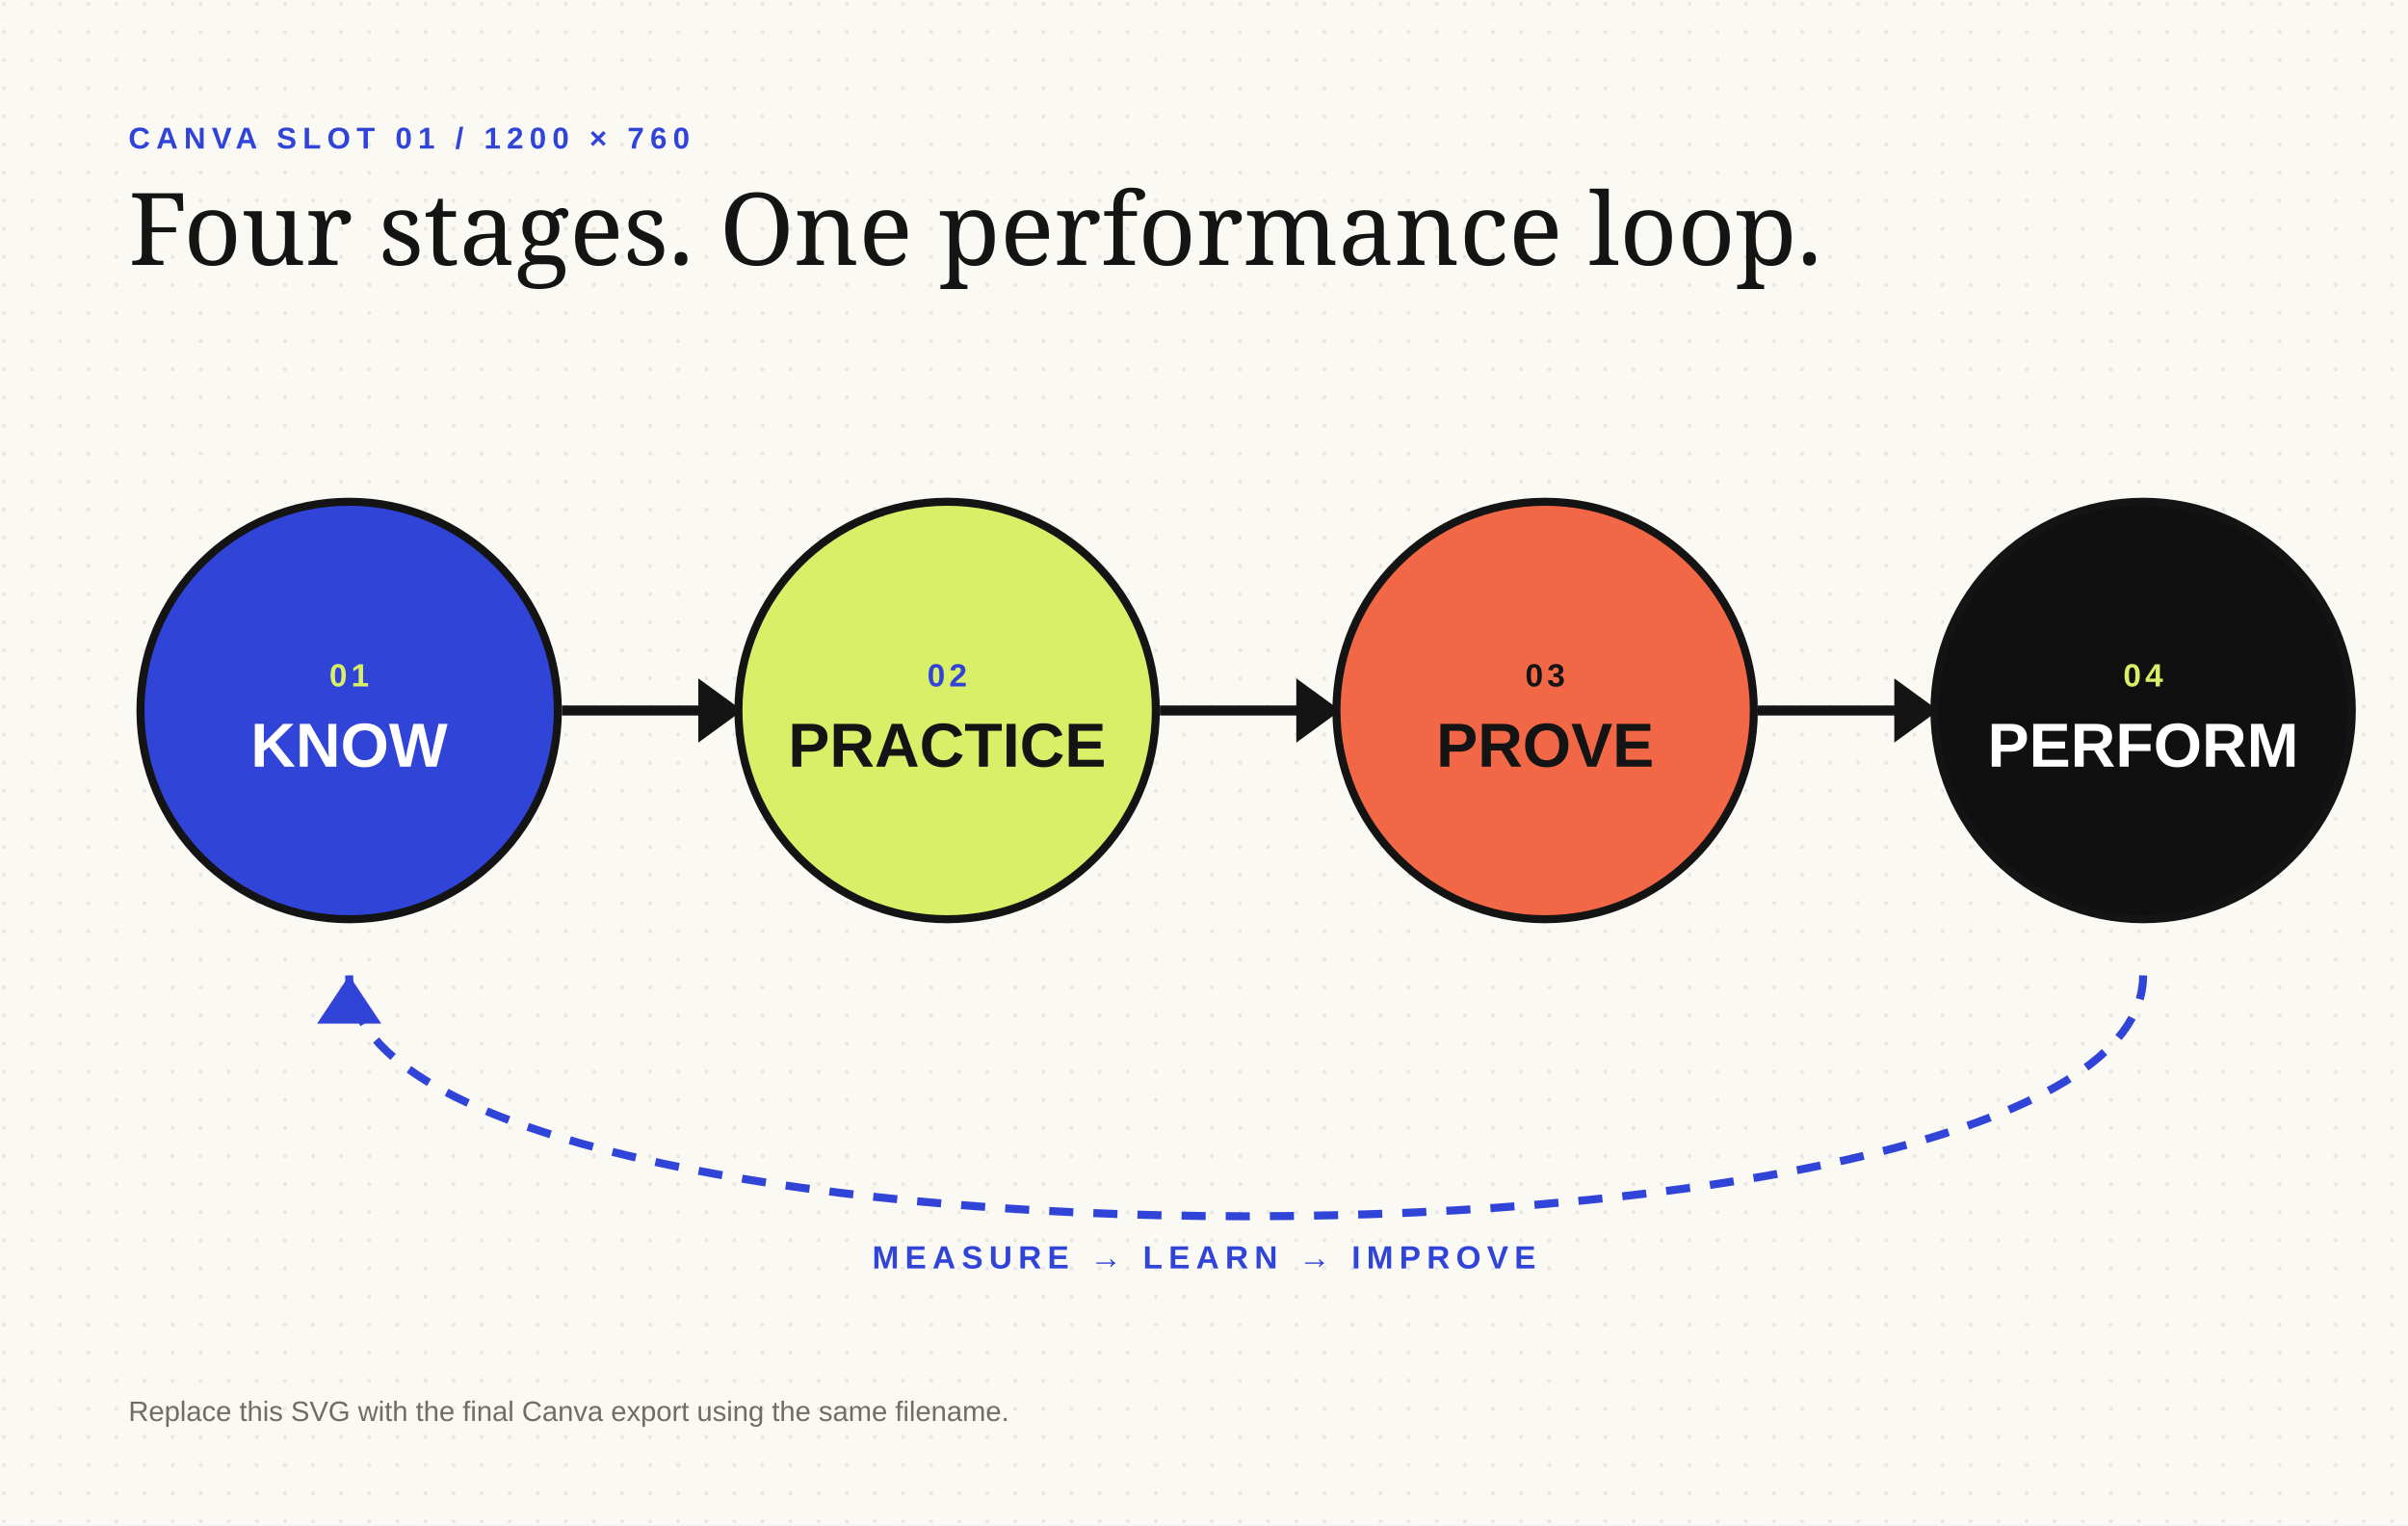
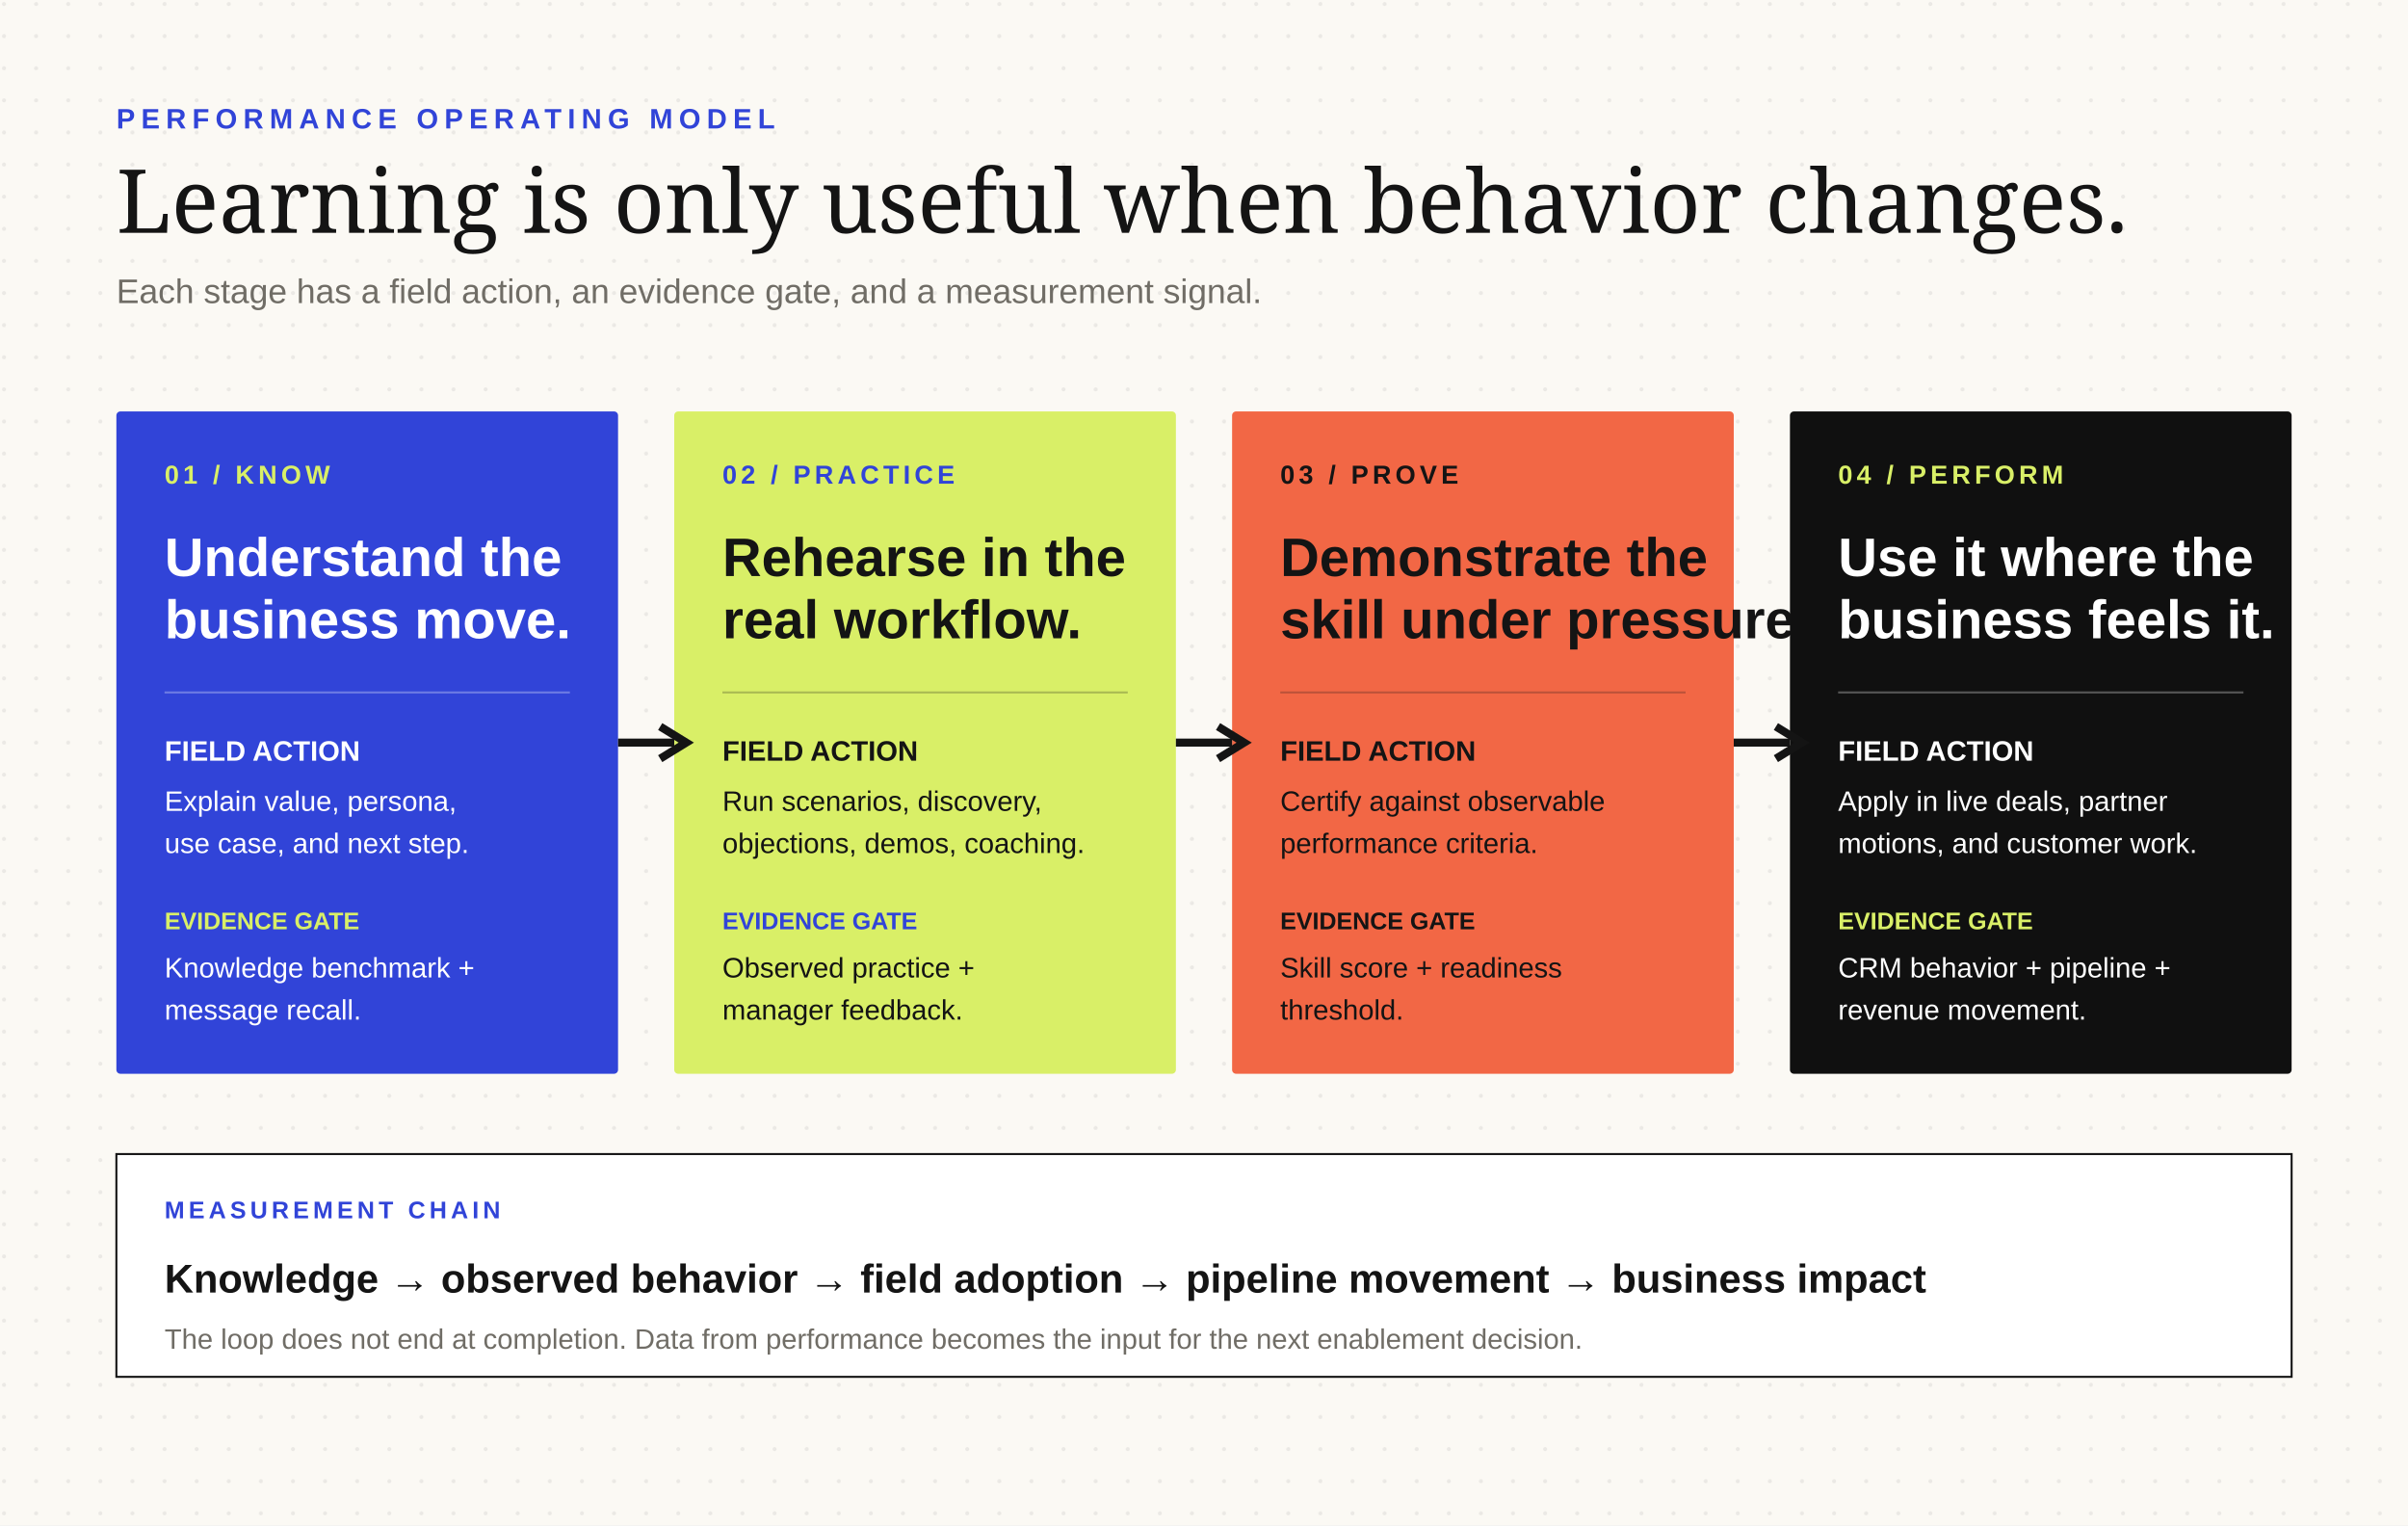
<svg xmlns="http://www.w3.org/2000/svg" viewBox="0 0 1200 760" role="img" aria-labelledby="title desc">
  <defs>
-     <pattern id="dots" width="14" height="14" patternUnits="userSpaceOnUse">
-       <circle cx="2" cy="2" r="1" fill="#141414" opacity=".08" />
+     <pattern id="dots" width="16" height="16" patternUnits="userSpaceOnUse">
+       <circle cx="2" cy="2" r="1" fill="#141414" opacity=".07" />
    </pattern>
  </defs>
  <rect width="1200" height="760" fill="#fbf9f4" />
  <rect width="1200" height="760" fill="url(#dots)" />
-   <text x="64" y="74" fill="#3144d8" font-family="Arial, Helvetica, sans-serif" font-size="15" font-weight="700" letter-spacing="3">CANVA SLOT 01 / 1200 × 760</text>
-   <text x="64" y="132" fill="#141414" font-family="Georgia, serif" font-size="50">Four stages. One performance loop.</text>
-   <g font-family="Arial, Helvetica, sans-serif" font-weight="700" text-anchor="middle">
-     <circle cx="174" cy="354" r="104" fill="#3144d8" stroke="#141414" stroke-width="4" />
-     <text x="174" y="342" fill="#d9ef67" font-size="16" letter-spacing="2">01</text>
-     <text x="174" y="382" fill="#ffffff" font-size="31">KNOW</text>
-     <path d="M280 354h90" stroke="#141414" stroke-width="5" />
-     <path d="M370 354l-22-16v32z" fill="#141414" />
-     <circle cx="472" cy="354" r="104" fill="#d9ef67" stroke="#141414" stroke-width="4" />
-     <text x="472" y="342" fill="#3144d8" font-size="16" letter-spacing="2">02</text>
-     <text x="472" y="382" fill="#141414" font-size="31">PRACTICE</text>
-     <path d="M578 354h90" stroke="#141414" stroke-width="5" />
-     <path d="M668 354l-22-16v32z" fill="#141414" />
-     <circle cx="770" cy="354" r="104" fill="#f26745" stroke="#141414" stroke-width="4" />
-     <text x="770" y="342" fill="#141414" font-size="16" letter-spacing="2">03</text>
-     <text x="770" y="382" fill="#141414" font-size="31">PROVE</text>
-     <path d="M876 354h90" stroke="#141414" stroke-width="5" />
-     <path d="M966 354l-22-16v32z" fill="#141414" />
-     <circle cx="1068" cy="354" r="104" fill="#101010" stroke="#141414" stroke-width="4" />
-     <text x="1068" y="342" fill="#d9ef67" font-size="16" letter-spacing="2">04</text>
-     <text x="1068" y="382" fill="#ffffff" font-size="31">PERFORM</text>
+   <g font-family="Arial,Helvetica,sans-serif">
+     <text x="58" y="64" fill="#3144d8" font-size="14" font-weight="800" letter-spacing="3">PERFORMANCE OPERATING MODEL</text>
+     <text x="58" y="116" fill="#141414" font-family="Georgia,serif" font-size="44">Learning is only useful when behavior changes.</text>
+     <text x="58" y="151" fill="#706d66" font-size="17">Each stage has a field action, an evidence gate, and a measurement signal.</text>
+     <g transform="translate(58 205)">
+       <rect width="250" height="330" rx="2" fill="#3144d8" />
+       <text x="24" y="36" fill="#d9ef67" font-size="13" font-weight="800" letter-spacing="2">01 / KNOW</text>
+       <text x="24" y="82" fill="#fff" font-size="27" font-weight="800">Understand the</text>
+       <text x="24" y="113" fill="#fff" font-size="27" font-weight="800">business move.</text>
+       <line x1="24" y1="140" x2="226" y2="140" stroke="#fff" opacity=".3" />
+       <text x="24" y="174" fill="#fff" font-size="14" font-weight="700">FIELD ACTION</text>
+       <text x="24" y="199" fill="#fff" font-size="14">Explain value, persona,</text>
+       <text x="24" y="220" fill="#fff" font-size="14">use case, and next step.</text>
+       <text x="24" y="258" fill="#d9ef67" font-size="12" font-weight="800">EVIDENCE GATE</text>
+       <text x="24" y="282" fill="#fff" font-size="14">Knowledge benchmark +</text>
+       <text x="24" y="303" fill="#fff" font-size="14">message recall.</text>
+     </g>
+     <g transform="translate(336 205)">
+       <rect width="250" height="330" rx="2" fill="#d9ef67" />
+       <text x="24" y="36" fill="#3144d8" font-size="13" font-weight="800" letter-spacing="2">02 / PRACTICE</text>
+       <text x="24" y="82" fill="#141414" font-size="27" font-weight="800">Rehearse in the</text>
+       <text x="24" y="113" fill="#141414" font-size="27" font-weight="800">real workflow.</text>
+       <line x1="24" y1="140" x2="226" y2="140" stroke="#141414" opacity=".25" />
+       <text x="24" y="174" fill="#141414" font-size="14" font-weight="700">FIELD ACTION</text>
+       <text x="24" y="199" fill="#141414" font-size="14">Run scenarios, discovery,</text>
+       <text x="24" y="220" fill="#141414" font-size="14">objections, demos, coaching.</text>
+       <text x="24" y="258" fill="#3144d8" font-size="12" font-weight="800">EVIDENCE GATE</text>
+       <text x="24" y="282" fill="#141414" font-size="14">Observed practice +</text>
+       <text x="24" y="303" fill="#141414" font-size="14">manager feedback.</text>
+     </g>
+     <g transform="translate(614 205)">
+       <rect width="250" height="330" rx="2" fill="#f26745" />
+       <text x="24" y="36" fill="#141414" font-size="13" font-weight="800" letter-spacing="2">03 / PROVE</text>
+       <text x="24" y="82" fill="#141414" font-size="27" font-weight="800">Demonstrate the</text>
+       <text x="24" y="113" fill="#141414" font-size="27" font-weight="800">skill under pressure.</text>
+       <line x1="24" y1="140" x2="226" y2="140" stroke="#141414" opacity=".25" />
+       <text x="24" y="174" fill="#141414" font-size="14" font-weight="700">FIELD ACTION</text>
+       <text x="24" y="199" fill="#141414" font-size="14">Certify against observable</text>
+       <text x="24" y="220" fill="#141414" font-size="14">performance criteria.</text>
+       <text x="24" y="258" fill="#141414" font-size="12" font-weight="800">EVIDENCE GATE</text>
+       <text x="24" y="282" fill="#141414" font-size="14">Skill score + readiness</text>
+       <text x="24" y="303" fill="#141414" font-size="14">threshold.</text>
+     </g>
+     <g transform="translate(892 205)">
+       <rect width="250" height="330" rx="2" fill="#101010" />
+       <text x="24" y="36" fill="#d9ef67" font-size="13" font-weight="800" letter-spacing="2">04 / PERFORM</text>
+       <text x="24" y="82" fill="#fff" font-size="27" font-weight="800">Use it where the</text>
+       <text x="24" y="113" fill="#fff" font-size="27" font-weight="800">business feels it.</text>
+       <line x1="24" y1="140" x2="226" y2="140" stroke="#fff" opacity=".3" />
+       <text x="24" y="174" fill="#fff" font-size="14" font-weight="700">FIELD ACTION</text>
+       <text x="24" y="199" fill="#fff" font-size="14">Apply in live deals, partner</text>
+       <text x="24" y="220" fill="#fff" font-size="14">motions, and customer work.</text>
+       <text x="24" y="258" fill="#d9ef67" font-size="12" font-weight="800">EVIDENCE GATE</text>
+       <text x="24" y="282" fill="#fff" font-size="14">CRM behavior + pipeline +</text>
+       <text x="24" y="303" fill="#fff" font-size="14">revenue movement.</text>
+     </g>
+     <path d="M308 370h28M586 370h28M864 370h28" stroke="#141414" stroke-width="4" />
+     <path d="M329 362l13 8-13 8M607 362l13 8-13 8M885 362l13 8-13 8" fill="none" stroke="#141414" stroke-width="4" />
+     <rect x="58" y="575" width="1084" height="111" fill="#fff" stroke="#141414" />
+     <text x="82" y="607" fill="#3144d8" font-size="12" font-weight="800" letter-spacing="2">MEASUREMENT CHAIN</text>
+     <text x="82" y="644" fill="#141414" font-size="20" font-weight="800">Knowledge → observed behavior → field adoption → pipeline movement → business impact</text>
+     <text x="82" y="672" fill="#706d66" font-size="14">The loop does not end at completion. Data from performance becomes the input for the next enablement decision.</text>
  </g>
-   <path d="M1068 486c0 160-894 160-894 0" fill="none" stroke="#3144d8" stroke-width="4" stroke-dasharray="12 10" />
-   <path d="M174 486l-16 24h32z" fill="#3144d8" />
-   <text x="600" y="632" fill="#3144d8" font-family="Arial, Helvetica, sans-serif" font-size="16" font-weight="700" text-anchor="middle" letter-spacing="3">MEASURE → LEARN → IMPROVE</text>
-   <text x="64" y="708" fill="#706d66" font-family="Arial, Helvetica, sans-serif" font-size="14">Replace this SVG with the final Canva export using the same filename.</text>
</svg>
